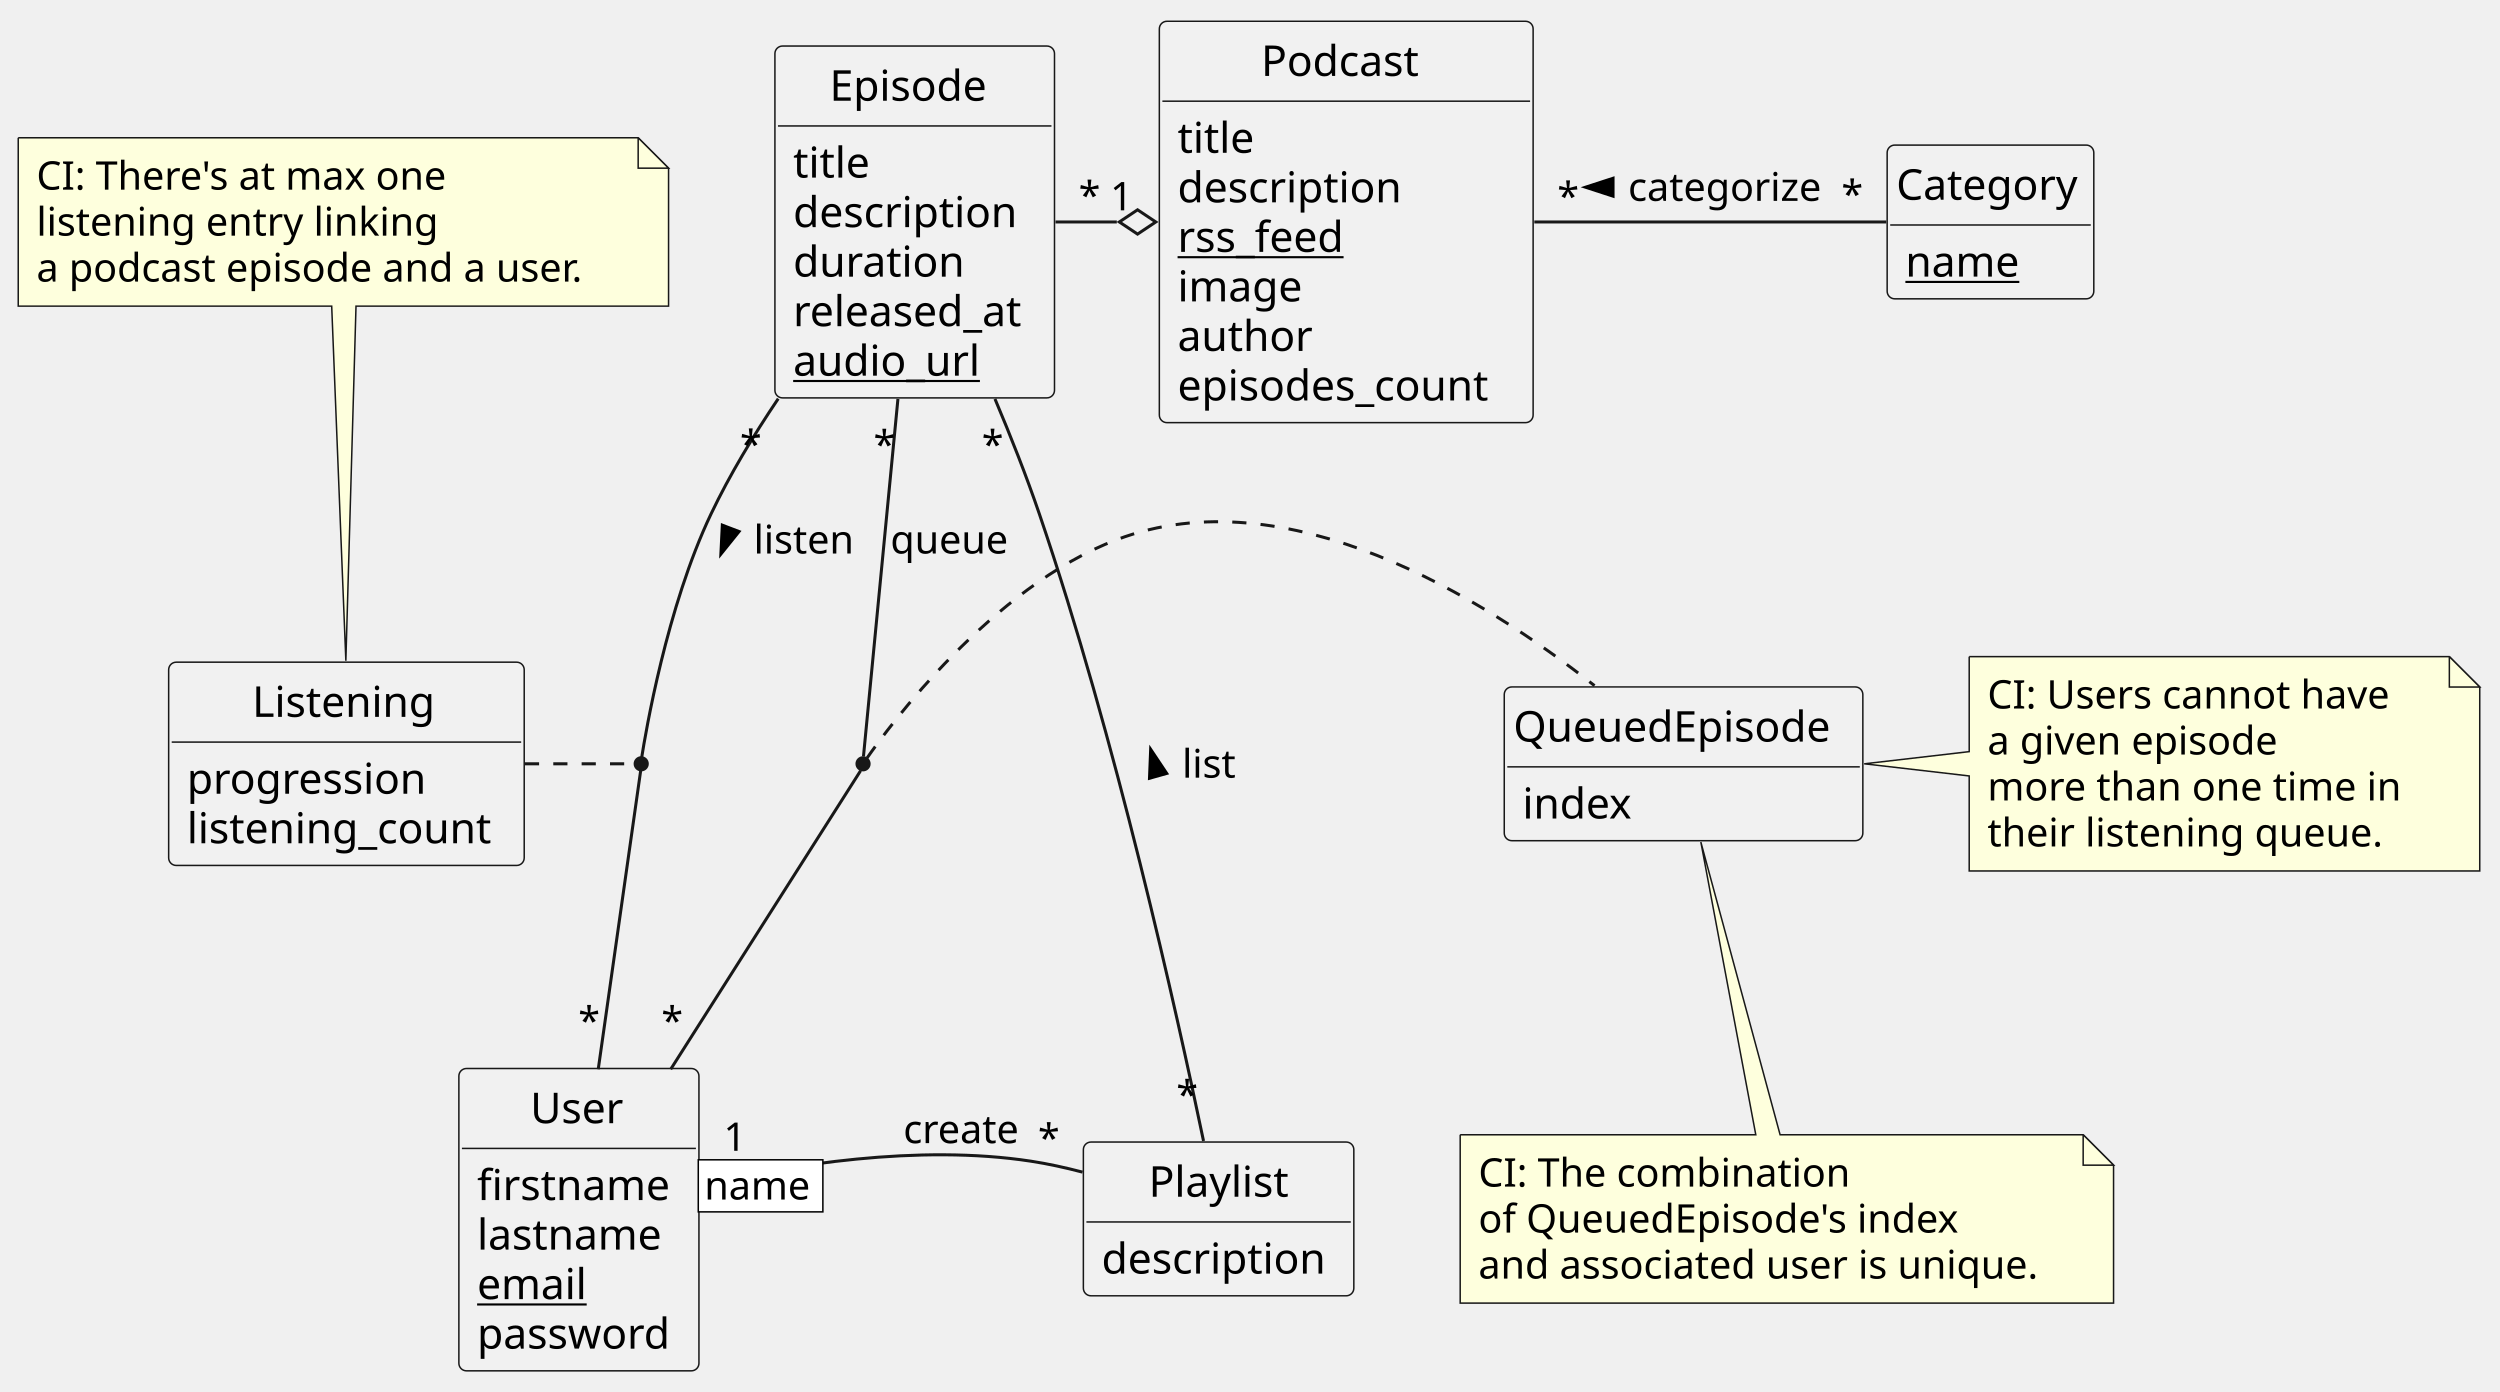
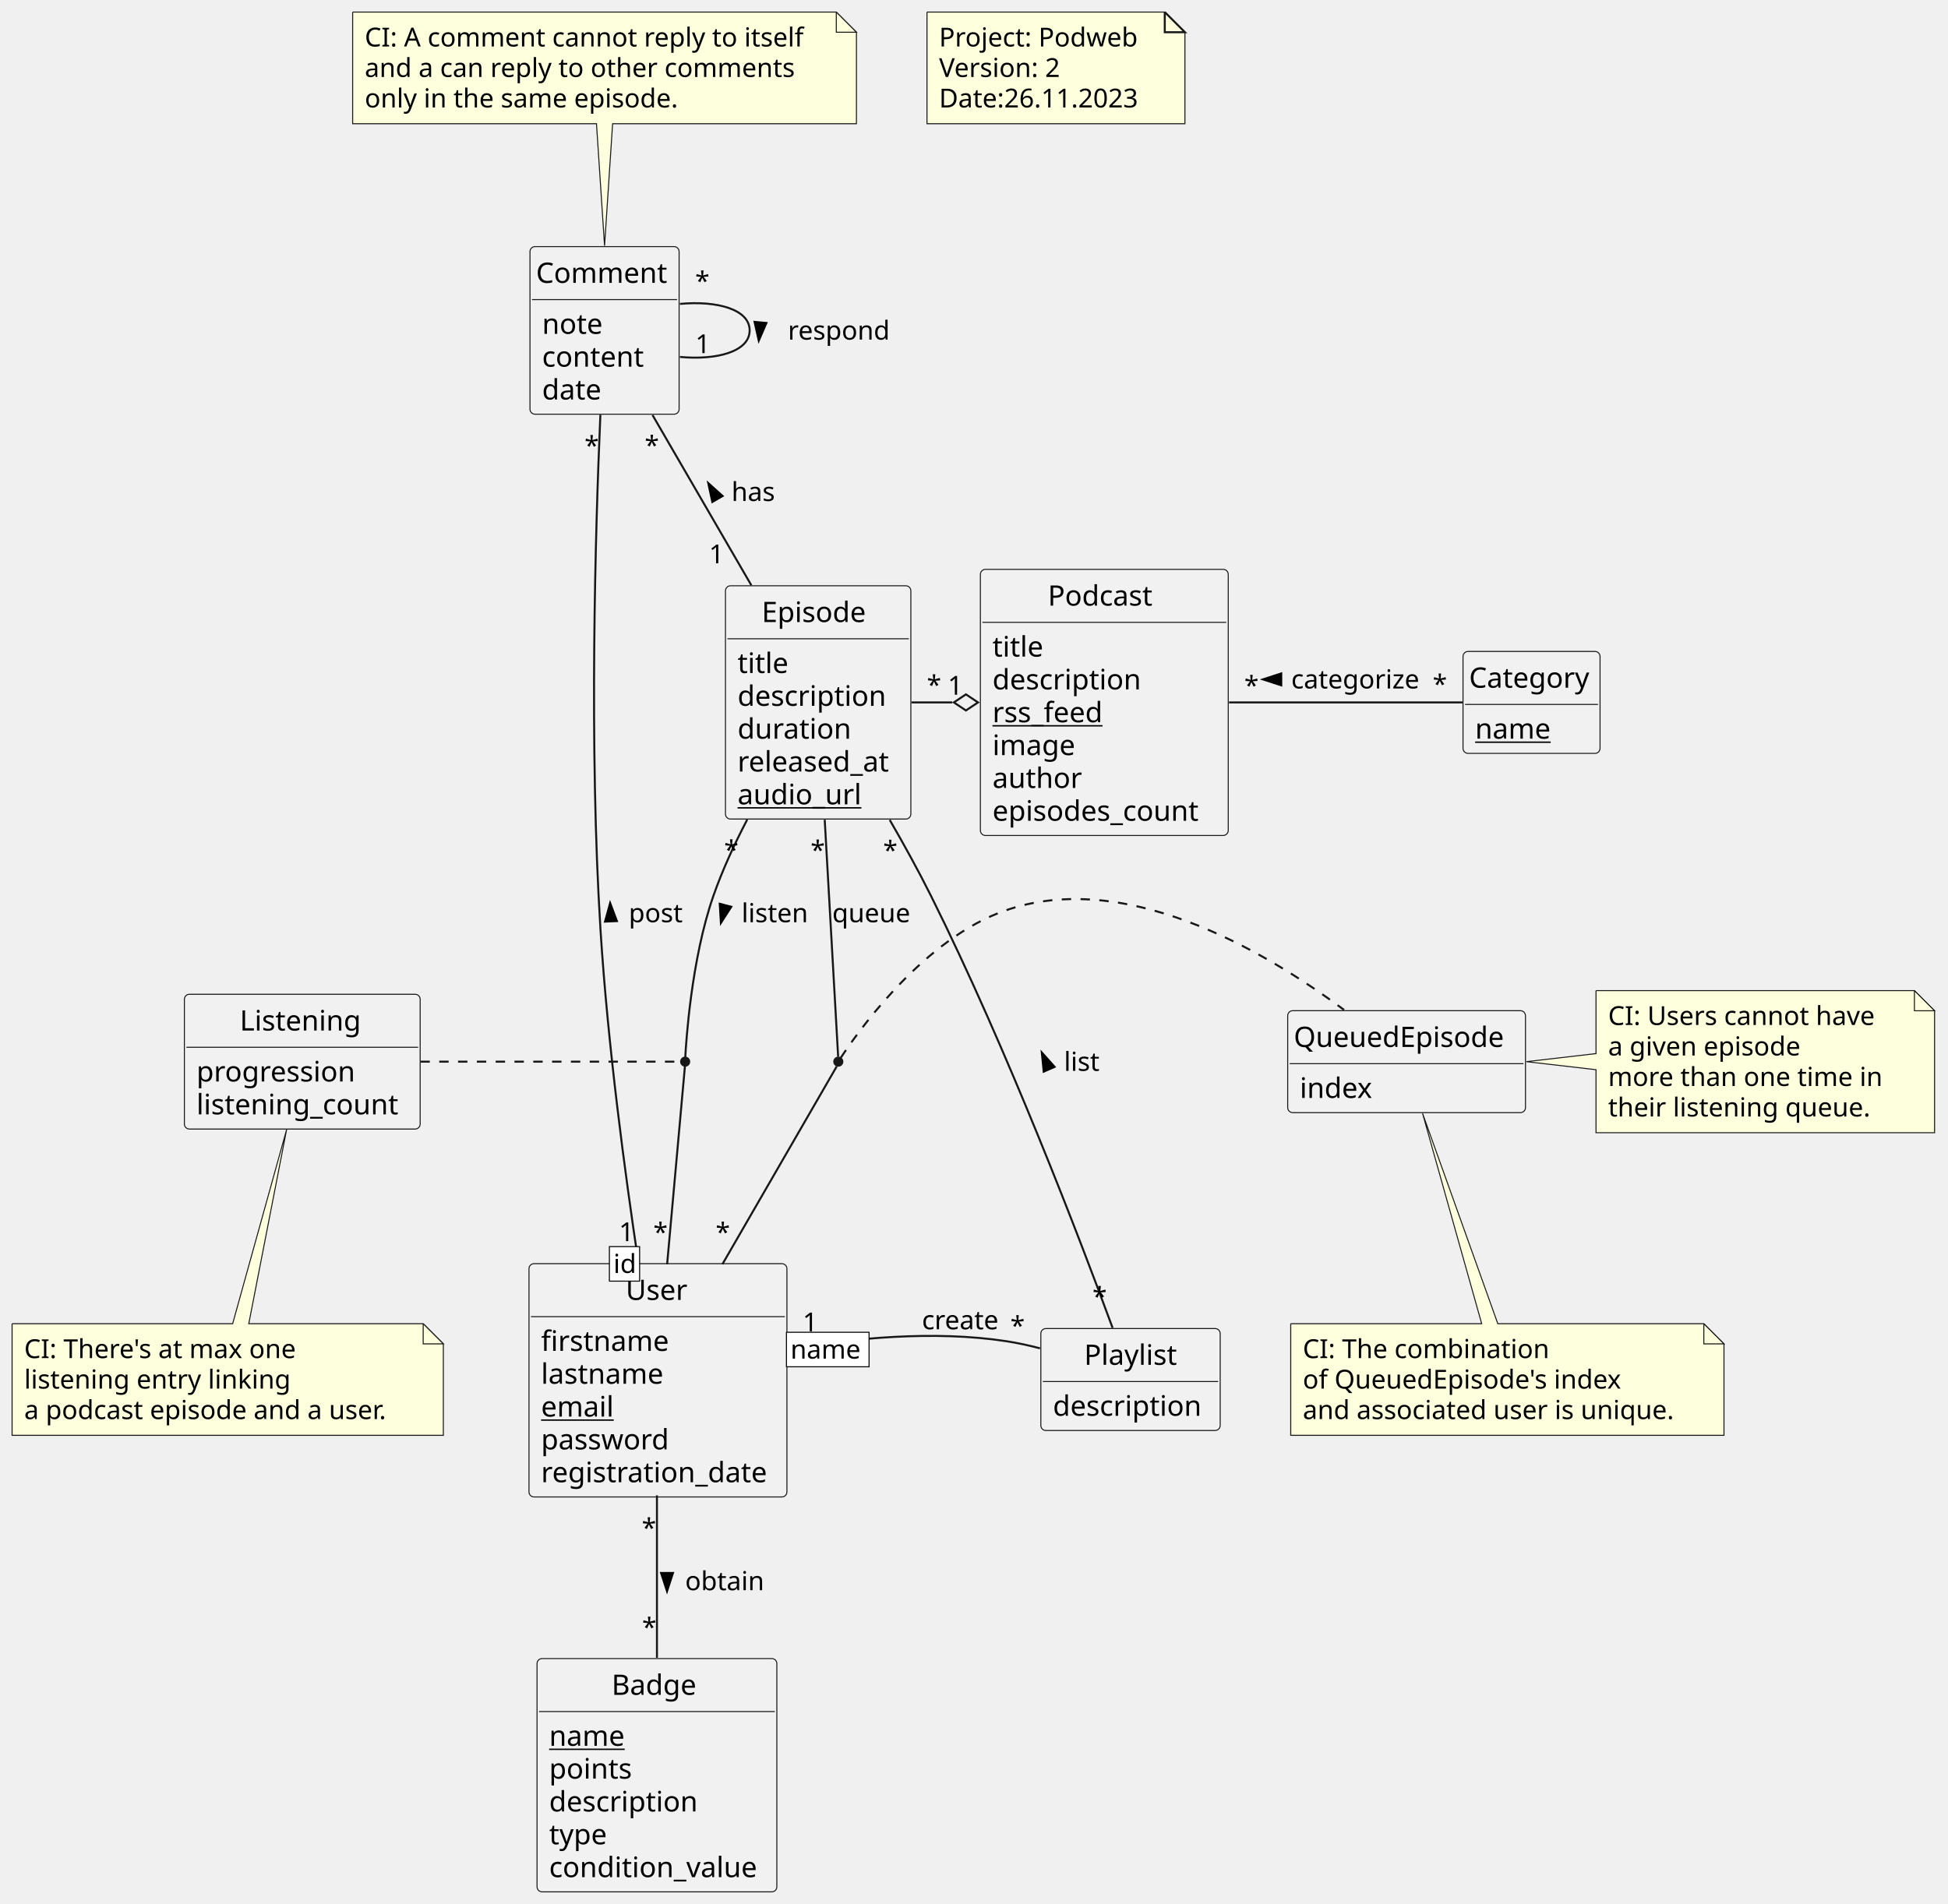
- <svg xmlns="http://www.w3.org/2000/svg" contentStyleType="text/css" height="687px" preserveAspectRatio="none" style="width:1234px;height:687px;background:#FFFFFF;" version="1.1" viewBox="0 0 1234 687" width="1234.5px" zoomAndPan="magnify">
+ <svg xmlns="http://www.w3.org/2000/svg" contentStyleType="text/css" height="1417.5px" preserveAspectRatio="none" style="width:1450px;height:1417px;background:#FFFFFF;" version="1.1" viewBox="0 0 1450 1417" width="1450.5px" zoomAndPan="magnify">
  <defs />
  <g>
    <g id="elem_User">
-       <rect codeLine="10" fill="#F1F1F1" height="149.227" id="User" rx="3.75" ry="3.75" style="stroke:#181818;stroke-width:0.75;" width="118.5" x="226.5" y="527.415" />
-       <text fill="#000000" font-family="sans-serif" font-size="21" lengthAdjust="spacing" textLength="48" x="261.75" y="554.408">User</text>
-       <line style="stroke:#181818;stroke-width:0.75;" x1="228" x2="343.5" y1="566.86" y2="566.86" />
-       <text fill="#000000" font-family="sans-serif" font-size="21" lengthAdjust="spacing" textLength="96" x="235.5" y="592.353">firstname</text>
-       <text fill="#000000" font-family="sans-serif" font-size="21" lengthAdjust="spacing" textLength="94.5" x="235.5" y="616.798">lastname</text>
-       <text fill="#000000" font-family="sans-serif" font-size="21" lengthAdjust="spacing" text-decoration="underline" textLength="54" x="235.5" y="641.244">email</text>
-       <text fill="#000000" font-family="sans-serif" font-size="21" lengthAdjust="spacing" textLength="100.5" x="235.5" y="665.689">password</text>
+       <rect codeLine="11" fill="#F1F1F1" height="173.672" id="User" rx="3.75" ry="3.75" style="stroke:#181818;stroke-width:0.75;" width="192" x="393.75" y="940.8" />
+       <text fill="#000000" font-family="sans-serif" font-size="21" lengthAdjust="spacing" textLength="48" x="465.75" y="967.793">User</text>
+       <line style="stroke:#181818;stroke-width:0.75;" x1="395.25" x2="584.25" y1="980.245" y2="980.245" />
+       <text fill="#000000" font-family="sans-serif" font-size="21" lengthAdjust="spacing" textLength="96" x="402.75" y="1005.738">firstname</text>
+       <text fill="#000000" font-family="sans-serif" font-size="21" lengthAdjust="spacing" textLength="94.5" x="402.75" y="1030.183">lastname</text>
+       <text fill="#000000" font-family="sans-serif" font-size="21" lengthAdjust="spacing" text-decoration="underline" textLength="54" x="402.75" y="1054.629">email</text>
+       <text fill="#000000" font-family="sans-serif" font-size="21" lengthAdjust="spacing" textLength="100.5" x="402.75" y="1079.074">password</text>
+       <text fill="#000000" font-family="sans-serif" font-size="21" lengthAdjust="spacing" textLength="174" x="402.75" y="1103.519">registration_date</text>
    </g>
    <g id="elem_Podcast">
-       <rect codeLine="17" fill="#F1F1F1" height="198.117" id="Podcast" rx="3.75" ry="3.75" style="stroke:#181818;stroke-width:0.75;" width="184.5" x="572.25" y="10.5" />
-       <text fill="#000000" font-family="sans-serif" font-size="21" lengthAdjust="spacing" textLength="84" x="622.5" y="37.493">Podcast</text>
-       <line style="stroke:#181818;stroke-width:0.75;" x1="573.75" x2="755.25" y1="49.945" y2="49.945" />
-       <text fill="#000000" font-family="sans-serif" font-size="21" lengthAdjust="spacing" textLength="37.5" x="581.25" y="75.438">title</text>
-       <text fill="#000000" font-family="sans-serif" font-size="21" lengthAdjust="spacing" textLength="115.5" x="581.25" y="99.883">description</text>
-       <text fill="#000000" font-family="sans-serif" font-size="21" lengthAdjust="spacing" text-decoration="underline" textLength="88.5" x="581.25" y="124.329">rss_feed</text>
-       <text fill="#000000" font-family="sans-serif" font-size="21" lengthAdjust="spacing" textLength="63" x="581.25" y="148.774">image</text>
-       <text fill="#000000" font-family="sans-serif" font-size="21" lengthAdjust="spacing" textLength="67.5" x="581.25" y="173.219">author</text>
-       <text fill="#000000" font-family="sans-serif" font-size="21" lengthAdjust="spacing" textLength="166.5" x="581.25" y="197.665">episodes_count</text>
+       <rect codeLine="19" fill="#F1F1F1" height="198.117" id="Podcast" rx="3.75" ry="3.75" style="stroke:#181818;stroke-width:0.75;" width="184.5" x="729.75" y="423.885" />
+       <text fill="#000000" font-family="sans-serif" font-size="21" lengthAdjust="spacing" textLength="84" x="780" y="450.878">Podcast</text>
+       <line style="stroke:#181818;stroke-width:0.75;" x1="731.25" x2="912.75" y1="463.33" y2="463.33" />
+       <text fill="#000000" font-family="sans-serif" font-size="21" lengthAdjust="spacing" textLength="37.5" x="738.75" y="488.823">title</text>
+       <text fill="#000000" font-family="sans-serif" font-size="21" lengthAdjust="spacing" textLength="115.5" x="738.75" y="513.268">description</text>
+       <text fill="#000000" font-family="sans-serif" font-size="21" lengthAdjust="spacing" text-decoration="underline" textLength="88.5" x="738.75" y="537.714">rss_feed</text>
+       <text fill="#000000" font-family="sans-serif" font-size="21" lengthAdjust="spacing" textLength="63" x="738.75" y="562.159">image</text>
+       <text fill="#000000" font-family="sans-serif" font-size="21" lengthAdjust="spacing" textLength="67.5" x="738.75" y="586.604">author</text>
+       <text fill="#000000" font-family="sans-serif" font-size="21" lengthAdjust="spacing" textLength="166.5" x="738.75" y="611.05">episodes_count</text>
    </g>
    <g id="elem_Episode">
-       <rect codeLine="26" fill="#F1F1F1" height="173.672" id="Episode" rx="3.75" ry="3.75" style="stroke:#181818;stroke-width:0.75;" width="138" x="382.5" y="22.725" />
-       <text fill="#000000" font-family="sans-serif" font-size="21" lengthAdjust="spacing" textLength="84" x="409.5" y="49.718">Episode</text>
-       <line style="stroke:#181818;stroke-width:0.75;" x1="384" x2="519" y1="62.17" y2="62.17" />
-       <text fill="#000000" font-family="sans-serif" font-size="21" lengthAdjust="spacing" textLength="37.5" x="391.5" y="87.663">title</text>
-       <text fill="#000000" font-family="sans-serif" font-size="21" lengthAdjust="spacing" textLength="115.5" x="391.5" y="112.108">description</text>
-       <text fill="#000000" font-family="sans-serif" font-size="21" lengthAdjust="spacing" textLength="85.5" x="391.5" y="136.554">duration</text>
-       <text fill="#000000" font-family="sans-serif" font-size="21" lengthAdjust="spacing" textLength="120" x="391.5" y="160.999">released_at</text>
-       <text fill="#000000" font-family="sans-serif" font-size="21" lengthAdjust="spacing" text-decoration="underline" textLength="93" x="391.5" y="185.444">audio_url</text>
+       <rect codeLine="28" fill="#F1F1F1" height="173.672" id="Episode" rx="3.75" ry="3.75" style="stroke:#181818;stroke-width:0.75;" width="138" x="540" y="436.11" />
+       <text fill="#000000" font-family="sans-serif" font-size="21" lengthAdjust="spacing" textLength="84" x="567" y="463.103">Episode</text>
+       <line style="stroke:#181818;stroke-width:0.75;" x1="541.5" x2="676.5" y1="475.555" y2="475.555" />
+       <text fill="#000000" font-family="sans-serif" font-size="21" lengthAdjust="spacing" textLength="37.5" x="549" y="501.048">title</text>
+       <text fill="#000000" font-family="sans-serif" font-size="21" lengthAdjust="spacing" textLength="115.5" x="549" y="525.493">description</text>
+       <text fill="#000000" font-family="sans-serif" font-size="21" lengthAdjust="spacing" textLength="85.5" x="549" y="549.939">duration</text>
+       <text fill="#000000" font-family="sans-serif" font-size="21" lengthAdjust="spacing" textLength="120" x="549" y="574.384">released_at</text>
+       <text fill="#000000" font-family="sans-serif" font-size="21" lengthAdjust="spacing" text-decoration="underline" textLength="93" x="549" y="598.829">audio_url</text>
    </g>
    <g id="elem_Listening">
-       <rect codeLine="34" fill="#F1F1F1" height="100.336" id="Listening" rx="3.75" ry="3.75" style="stroke:#181818;stroke-width:0.75;" width="175.5" x="83.25" y="326.85" />
-       <text fill="#000000" font-family="sans-serif" font-size="21" lengthAdjust="spacing" textLength="93" x="124.5" y="353.843">Listening</text>
-       <line style="stroke:#181818;stroke-width:0.75;" x1="84.75" x2="257.25" y1="366.295" y2="366.295" />
-       <text fill="#000000" font-family="sans-serif" font-size="21" lengthAdjust="spacing" textLength="124.5" x="92.25" y="391.788">progression</text>
-       <text fill="#000000" font-family="sans-serif" font-size="21" lengthAdjust="spacing" textLength="157.5" x="92.25" y="416.233">listening_count</text>
+       <rect codeLine="36" fill="#F1F1F1" height="100.336" id="Listening" rx="3.75" ry="3.75" style="stroke:#181818;stroke-width:0.75;" width="175.5" x="137.25" y="740.235" />
+       <text fill="#000000" font-family="sans-serif" font-size="21" lengthAdjust="spacing" textLength="93" x="178.5" y="767.228">Listening</text>
+       <line style="stroke:#181818;stroke-width:0.75;" x1="138.75" x2="311.25" y1="779.68" y2="779.68" />
+       <text fill="#000000" font-family="sans-serif" font-size="21" lengthAdjust="spacing" textLength="124.5" x="146.25" y="805.173">progression</text>
+       <text fill="#000000" font-family="sans-serif" font-size="21" lengthAdjust="spacing" textLength="157.5" x="146.25" y="829.618">listening_count</text>
    </g>
    <g id="elem_Category">
-       <rect codeLine="39" fill="#F1F1F1" height="75.891" id="Category" rx="3.75" ry="3.75" style="stroke:#181818;stroke-width:0.75;" width="102" x="931.5" y="71.61" />
-       <text fill="#000000" font-family="sans-serif" font-size="21" lengthAdjust="spacing" textLength="93" x="936" y="98.603">Category</text>
-       <line style="stroke:#181818;stroke-width:0.75;" x1="933" x2="1032" y1="111.055" y2="111.055" />
-       <text fill="#000000" font-family="sans-serif" font-size="21" lengthAdjust="spacing" text-decoration="underline" textLength="58.5" x="940.5" y="136.548">name</text>
+       <rect codeLine="41" fill="#F1F1F1" height="75.891" id="Category" rx="3.75" ry="3.75" style="stroke:#181818;stroke-width:0.75;" width="102" x="1089" y="484.995" />
+       <text fill="#000000" font-family="sans-serif" font-size="21" lengthAdjust="spacing" textLength="93" x="1093.5" y="511.988">Category</text>
+       <line style="stroke:#181818;stroke-width:0.75;" x1="1090.5" x2="1189.5" y1="524.44" y2="524.44" />
+       <text fill="#000000" font-family="sans-serif" font-size="21" lengthAdjust="spacing" text-decoration="underline" textLength="58.5" x="1098" y="549.933">name</text>
    </g>
    <g id="elem_Playlist">
-       <rect codeLine="43" fill="#F1F1F1" height="75.891" id="Playlist" rx="3.75" ry="3.75" style="stroke:#181818;stroke-width:0.75;" width="133.5" x="534.75" y="563.715" />
-       <text fill="#000000" font-family="sans-serif" font-size="21" lengthAdjust="spacing" textLength="69" x="567" y="590.708">Playlist</text>
-       <line style="stroke:#181818;stroke-width:0.75;" x1="536.25" x2="666.75" y1="603.16" y2="603.16" />
-       <text fill="#000000" font-family="sans-serif" font-size="21" lengthAdjust="spacing" textLength="115.5" x="543.75" y="628.653">description</text>
+       <rect codeLine="45" fill="#F1F1F1" height="75.891" id="Playlist" rx="3.75" ry="3.75" style="stroke:#181818;stroke-width:0.75;" width="133.5" x="774.75" y="989.1" />
+       <text fill="#000000" font-family="sans-serif" font-size="21" lengthAdjust="spacing" textLength="69" x="807" y="1016.093">Playlist</text>
+       <line style="stroke:#181818;stroke-width:0.75;" x1="776.25" x2="906.75" y1="1028.545" y2="1028.545" />
+       <text fill="#000000" font-family="sans-serif" font-size="21" lengthAdjust="spacing" textLength="115.5" x="783.75" y="1054.038">description</text>
    </g>
    <g id="elem_QueuedEpisode">
-       <rect codeLine="48" fill="#F1F1F1" height="75.891" id="QueuedEpisode" rx="3.75" ry="3.75" style="stroke:#181818;stroke-width:0.75;" width="177" x="742.5" y="339.075" />
-       <text fill="#000000" font-family="sans-serif" font-size="21" lengthAdjust="spacing" textLength="168" x="747" y="366.068">QueuedEpisode</text>
-       <line style="stroke:#181818;stroke-width:0.75;" x1="744" x2="918" y1="378.52" y2="378.52" />
-       <text fill="#000000" font-family="sans-serif" font-size="21" lengthAdjust="spacing" textLength="55.5" x="751.5" y="404.013">index</text>
-     </g>
-     <ellipse cx="316.5" cy="377.01" fill="#181818" rx="3" ry="3" style="stroke:#181818;stroke-width:1.5;" />
-     <g id="elem_N1">
-       <path d="M972,324.12 L972,371.01 L920.175,377.01 L972,383.01 L972,429.917 A0,0 0 0 0 972,429.917 L1224,429.917 A0,0 0 0 0 1224,429.917 L1224,339.12 L1209,324.12 L972,324.12 A0,0 0 0 0 972,324.12 " fill="#FEFFDD" style="stroke:#181818;stroke-width:0.75;" />
-       <path d="M1209,324.12 L1209,339.12 L1224,339.12 L1209,324.12 " fill="#FEFFDD" style="stroke:#181818;stroke-width:0.75;" />
-       <text fill="#000000" font-family="sans-serif" font-size="19.5" lengthAdjust="spacing" textLength="210" x="981" y="349.72">CI: Users cannot have</text>
-       <text fill="#000000" font-family="sans-serif" font-size="19.5" lengthAdjust="spacing" textLength="150" x="981" y="372.42">a given episode</text>
-       <text fill="#000000" font-family="sans-serif" font-size="19.5" lengthAdjust="spacing" textLength="214.5" x="981" y="395.119">more than one time in</text>
-       <text fill="#000000" font-family="sans-serif" font-size="19.5" lengthAdjust="spacing" textLength="201" x="981" y="417.818">their listening queue.</text>
-     </g>
-     <g id="elem_N2">
-       <path d="M720.75,560.115 L720.75,643.213 A0,0 0 0 0 720.75,643.213 L1043.25,643.213 A0,0 0 0 0 1043.25,643.213 L1043.25,575.115 L1028.25,560.115 L878.655,560.115 L839.535,415.62 L866.655,560.115 L720.75,560.115 A0,0 0 0 0 720.75,560.115 " fill="#FEFFDD" style="stroke:#181818;stroke-width:0.75;" />
-       <path d="M1028.25,560.115 L1028.25,575.115 L1043.25,575.115 L1028.25,560.115 " fill="#FEFFDD" style="stroke:#181818;stroke-width:0.75;" />
-       <text fill="#000000" font-family="sans-serif" font-size="19.5" lengthAdjust="spacing" textLength="189" x="729.75" y="585.715">CI: The combination</text>
-       <text fill="#000000" font-family="sans-serif" font-size="19.5" lengthAdjust="spacing" textLength="246" x="729.75" y="608.415">of QueuedEpisode's index</text>
-       <text fill="#000000" font-family="sans-serif" font-size="19.5" lengthAdjust="spacing" textLength="291" x="729.75" y="631.114">and associated user is unique.</text>
-     </g>
-     <ellipse cx="426" cy="377.01" fill="#181818" rx="3" ry="3" style="stroke:#181818;stroke-width:1.5;" />
+       <rect codeLine="50" fill="#F1F1F1" height="75.891" id="QueuedEpisode" rx="3.75" ry="3.75" style="stroke:#181818;stroke-width:0.75;" width="177" x="958.5" y="752.46" />
+       <text fill="#000000" font-family="sans-serif" font-size="21" lengthAdjust="spacing" textLength="168" x="963" y="779.453">QueuedEpisode</text>
+       <line style="stroke:#181818;stroke-width:0.75;" x1="960" x2="1134" y1="791.905" y2="791.905" />
+       <text fill="#000000" font-family="sans-serif" font-size="21" lengthAdjust="spacing" textLength="55.5" x="967.5" y="817.398">index</text>
+     </g>
+     <g id="elem_Badge">
+       <rect codeLine="54" fill="#F1F1F1" height="173.672" id="Badge" rx="3.75" ry="3.75" style="stroke:#181818;stroke-width:0.75;" width="178.5" x="399.75" y="1234.8" />
+       <text fill="#000000" font-family="sans-serif" font-size="21" lengthAdjust="spacing" textLength="67.5" x="455.25" y="1261.793">Badge</text>
+       <line style="stroke:#181818;stroke-width:0.75;" x1="401.25" x2="576.75" y1="1274.245" y2="1274.245" />
+       <text fill="#000000" font-family="sans-serif" font-size="21" lengthAdjust="spacing" text-decoration="underline" textLength="58.5" x="408.75" y="1299.738">name</text>
+       <text fill="#000000" font-family="sans-serif" font-size="21" lengthAdjust="spacing" textLength="64.5" x="408.75" y="1324.183">points</text>
+       <text fill="#000000" font-family="sans-serif" font-size="21" lengthAdjust="spacing" textLength="115.5" x="408.75" y="1348.629">description</text>
+       <text fill="#000000" font-family="sans-serif" font-size="21" lengthAdjust="spacing" textLength="45" x="408.75" y="1373.074">type</text>
+       <text fill="#000000" font-family="sans-serif" font-size="21" lengthAdjust="spacing" textLength="160.5" x="408.75" y="1397.519">condition_value</text>
+     </g>
+     <g id="elem_Comment">
+       <rect codeLine="62" fill="#F1F1F1" height="124.781" id="Comment" rx="3.75" ry="3.75" style="stroke:#181818;stroke-width:0.75;" width="111" x="394.5" y="183.6" />
+       <text fill="#000000" font-family="sans-serif" font-size="21" lengthAdjust="spacing" textLength="102" x="399" y="210.593">Comment</text>
+       <line style="stroke:#181818;stroke-width:0.75;" x1="396" x2="504" y1="223.045" y2="223.045" />
+       <text fill="#000000" font-family="sans-serif" font-size="21" lengthAdjust="spacing" textLength="48" x="403.5" y="248.538">note</text>
+       <text fill="#000000" font-family="sans-serif" font-size="21" lengthAdjust="spacing" textLength="81" x="403.5" y="272.983">content</text>
+       <text fill="#000000" font-family="sans-serif" font-size="21" lengthAdjust="spacing" textLength="46.5" x="403.5" y="297.429">date</text>
+     </g>
+     <ellipse cx="510" cy="790.395" fill="#181818" rx="3" ry="3" style="stroke:#181818;stroke-width:1.5;" />
+     <g id="elem_GMN29">
+       <path d="M1188,737.505 L1188,784.395 L1136.175,790.395 L1188,796.395 L1188,843.302 A0,0 0 0 0 1188,843.302 L1440,843.302 A0,0 0 0 0 1440,843.302 L1440,752.505 L1425,737.505 L1188,737.505 A0,0 0 0 0 1188,737.505 " fill="#FEFFDD" style="stroke:#181818;stroke-width:0.75;" />
+       <path d="M1425,737.505 L1425,752.505 L1440,752.505 L1425,737.505 " fill="#FEFFDD" style="stroke:#181818;stroke-width:0.75;" />
+       <text fill="#000000" font-family="sans-serif" font-size="19.5" lengthAdjust="spacing" textLength="210" x="1197" y="763.105">CI: Users cannot have</text>
+       <text fill="#000000" font-family="sans-serif" font-size="19.5" lengthAdjust="spacing" textLength="150" x="1197" y="785.805">a given episode</text>
+       <text fill="#000000" font-family="sans-serif" font-size="19.5" lengthAdjust="spacing" textLength="214.5" x="1197" y="808.504">more than one time in</text>
+       <text fill="#000000" font-family="sans-serif" font-size="19.5" lengthAdjust="spacing" textLength="201" x="1197" y="831.203">their listening queue.</text>
+     </g>
+     <g id="elem_GMN32">
+       <path d="M960.75,985.5 L960.75,1068.598 A0,0 0 0 0 960.75,1068.598 L1283.25,1068.598 A0,0 0 0 0 1283.25,1068.598 L1283.25,1000.5 L1268.25,985.5 L1114.905,985.5 L1058.88,828.915 L1102.905,985.5 L960.75,985.5 A0,0 0 0 0 960.75,985.5 " fill="#FEFFDD" style="stroke:#181818;stroke-width:0.75;" />
+       <path d="M1268.25,985.5 L1268.25,1000.5 L1283.25,1000.5 L1268.25,985.5 " fill="#FEFFDD" style="stroke:#181818;stroke-width:0.75;" />
+       <text fill="#000000" font-family="sans-serif" font-size="19.5" lengthAdjust="spacing" textLength="189" x="969.75" y="1011.1">CI: The combination</text>
+       <text fill="#000000" font-family="sans-serif" font-size="19.5" lengthAdjust="spacing" textLength="246" x="969.75" y="1033.8">of QueuedEpisode's index</text>
+       <text fill="#000000" font-family="sans-serif" font-size="19.5" lengthAdjust="spacing" textLength="291" x="969.75" y="1056.499">and associated user is unique.</text>
+     </g>
+     <ellipse cx="624" cy="790.395" fill="#181818" rx="3" ry="3" style="stroke:#181818;stroke-width:1.5;" />
    <g id="elem_N3">
-       <path d="M9,68.01 L9,151.108 A0,0 0 0 0 9,151.108 L163.725,151.108 L170.715,326.16 L175.725,151.108 L330,151.108 A0,0 0 0 0 330,151.108 L330,83.01 L315,68.01 L9,68.01 A0,0 0 0 0 9,68.01 " fill="#FEFFDD" style="stroke:#181818;stroke-width:0.75;" />
-       <path d="M315,68.01 L315,83.01 L330,83.01 L315,68.01 " fill="#FEFFDD" style="stroke:#181818;stroke-width:0.75;" />
-       <text fill="#000000" font-family="sans-serif" font-size="19.5" lengthAdjust="spacing" textLength="214.5" x="18" y="93.61">CI: There's at max one</text>
-       <text fill="#000000" font-family="sans-serif" font-size="19.5" lengthAdjust="spacing" textLength="201" x="18" y="116.31">listening entry linking</text>
-       <text fill="#000000" font-family="sans-serif" font-size="19.5" lengthAdjust="spacing" textLength="289.5" x="18" y="139.009">a podcast episode and a user.</text>
+       <path d="M9,985.5 L9,1068.598 A0,0 0 0 0 9,1068.598 L330,1068.598 A0,0 0 0 0 330,1068.598 L330,1000.5 L315,985.5 L185.175,985.5 L213.36,840.885 L173.175,985.5 L9,985.5 A0,0 0 0 0 9,985.5 " fill="#FEFFDD" style="stroke:#181818;stroke-width:0.75;" />
+       <path d="M315,985.5 L315,1000.5 L330,1000.5 L315,985.5 " fill="#FEFFDD" style="stroke:#181818;stroke-width:0.75;" />
+       <text fill="#000000" font-family="sans-serif" font-size="19.5" lengthAdjust="spacing" textLength="214.5" x="18" y="1011.1">CI: There's at max one</text>
+       <text fill="#000000" font-family="sans-serif" font-size="19.5" lengthAdjust="spacing" textLength="201" x="18" y="1033.8">listening entry linking</text>
+       <text fill="#000000" font-family="sans-serif" font-size="19.5" lengthAdjust="spacing" textLength="289.5" x="18" y="1056.499">a podcast episode and a user.</text>
+     </g>
+     <g id="elem_GMN43">
+       <path d="M262.5,9 L262.5,92.098 A0,0 0 0 0 262.5,92.098 L444,92.098 L450,182.97 L456,92.098 L637.5,92.098 A0,0 0 0 0 637.5,92.098 L637.5,24 L622.5,9 L262.5,9 A0,0 0 0 0 262.5,9 " fill="#FEFFDD" style="stroke:#181818;stroke-width:0.75;" />
+       <path d="M622.5,9 L622.5,24 L637.5,24 L622.5,9 " fill="#FEFFDD" style="stroke:#181818;stroke-width:0.75;" />
+       <text fill="#000000" font-family="sans-serif" font-size="19.5" lengthAdjust="spacing" textLength="343.5" x="271.5" y="34.6">CI: A comment cannot reply to itself</text>
+       <text fill="#000000" font-family="sans-serif" font-size="19.5" lengthAdjust="spacing" textLength="339" x="271.5" y="57.3">and a can reply to other comments</text>
+       <text fill="#000000" font-family="sans-serif" font-size="19.5" lengthAdjust="spacing" textLength="246" x="271.5" y="79.999">only in the same episode.</text>
+     </g>
+     <g id="elem_N5">
+       <path d="M690,9 L690,92.098 L882,92.098 L882,24 L867,9 L690,9 " fill="#FEFFDD" style="stroke:#181818;stroke-width:0.75;" />
+       <path d="M867,9 L867,24 L882,24 L867,9 " fill="#FEFFDD" style="stroke:#181818;stroke-width:1.5;" />
+       <text fill="#000000" font-family="sans-serif" font-size="19.5" lengthAdjust="spacing" textLength="151.5" x="699" y="34.6">Project: Podweb</text>
+       <text fill="#000000" font-family="sans-serif" font-size="19.5" lengthAdjust="spacing" textLength="96" x="699" y="57.3">Version: 2</text>
+       <text fill="#000000" font-family="sans-serif" font-size="19.5" lengthAdjust="spacing" textLength="160.5" x="699" y="79.999">Date:26.11.2023</text>
    </g>
    <g id="link_User_Playlist">
-       <path codeLine="53" d="M344.67,585.33 C389.595,574.845 453.27,564.675 508.875,573.165 C517.23,574.44 525.87,576.345 534.36,578.565 " fill="none" id="User-Playlist" style="stroke:#181818;stroke-width:1.5;" />
-       <text fill="#000000" font-family="sans-serif" font-size="19.5" lengthAdjust="spacing" textLength="61.5" x="445.875" y="564.265">create</text>
-       <text fill="#000000" font-family="sans-serif" font-size="19.5" lengthAdjust="spacing" textLength="12" x="357.146" y="568.05">1</text>
-       <text fill="#000000" font-family="sans-serif" font-size="19.5" lengthAdjust="spacing" textLength="10.5" x="512.323" y="568.707">*</text>
+       <path codeLine="69" d="M585.39,1004.715 C634.44,996.18 695.205,990.255 749.25,998.55 C757.41,999.795 765.84,1001.655 774.135,1003.815 " fill="none" id="User-Playlist" style="stroke:#181818;stroke-width:1.5;" />
+       <text fill="#000000" font-family="sans-serif" font-size="19.5" lengthAdjust="spacing" textLength="61.5" x="686.25" y="989.65">create</text>
+       <text fill="#000000" font-family="sans-serif" font-size="19.5" lengthAdjust="spacing" textLength="12" x="597.481" y="991.159">1</text>
+       <text fill="#000000" font-family="sans-serif" font-size="19.5" lengthAdjust="spacing" textLength="10.5" x="752.062" y="993.936">*</text>
    </g>
    <g id="link_Episode_Podcast">
-       <path codeLine="54" d="M520.98,109.56 C531.075,109.56 541.17,109.56 551.265,109.56 " fill="none" id="Episode-to-Podcast" style="stroke:#181818;stroke-width:1.5;" />
-       <polygon fill="none" points="570.495,109.56,561.495,103.56,552.495,109.56,561.495,115.56,570.495,109.56" style="stroke:#181818;stroke-width:1.5;" />
-       <text fill="#000000" font-family="sans-serif" font-size="19.5" lengthAdjust="spacing" textLength="10.5" x="532.423" y="103.453">*</text>
-       <text fill="#000000" font-family="sans-serif" font-size="19.5" lengthAdjust="spacing" textLength="12" x="547.99" y="103.802">1</text>
+       <path codeLine="70" d="M678.48,522.945 C688.575,522.945 698.67,522.945 708.765,522.945 " fill="none" id="Episode-to-Podcast" style="stroke:#181818;stroke-width:1.5;" />
+       <polygon fill="none" points="727.995,522.945,718.995,516.945,709.995,522.945,718.995,528.945,727.995,522.945" style="stroke:#181818;stroke-width:1.5;" />
+       <text fill="#000000" font-family="sans-serif" font-size="19.5" lengthAdjust="spacing" textLength="10.5" x="689.923" y="516.838">*</text>
+       <text fill="#000000" font-family="sans-serif" font-size="19.5" lengthAdjust="spacing" textLength="12" x="705.49" y="517.187">1</text>
    </g>
    <g id="link_Podcast_Category">
-       <path codeLine="56" d="M757.335,109.56 C813.975,109.56 884.265,109.56 931.095,109.56 " fill="none" id="Podcast-Category" style="stroke:#181818;stroke-width:1.5;" />
-       <polygon fill="#000000" points="782.625,92.41,796.193,96.818,796.193,88.001,782.625,92.41" style="stroke:#000000;stroke-width:1.5;" />
-       <text fill="#000000" font-family="sans-serif" font-size="19.5" lengthAdjust="spacing" textLength="100.5" x="803.625" y="99.16">categorize</text>
-       <text fill="#000000" font-family="sans-serif" font-size="19.5" lengthAdjust="spacing" textLength="10.5" x="768.676" y="103.871">*</text>
-       <text fill="#000000" font-family="sans-serif" font-size="19.5" lengthAdjust="spacing" textLength="10.5" x="908.91" y="102.862">*</text>
-     </g>
-     <g id="link_Episode_apoint14">
-       <path d="M384.135,196.785 C371.94,214.875 360.195,234.345 351,253.62 C329.04,299.67 318.555,362.37 316.77,373.725 " fill="none" id="Episode-apoint14" style="stroke:#181818;stroke-width:1.5;" />
-       <polygon fill="#000000" points="355.831,273.479,364.779,262.368,356.539,259.231,355.831,273.479" style="stroke:#000000;stroke-width:1.5;" />
-       <text fill="#000000" font-family="sans-serif" font-size="19.5" lengthAdjust="spacing" textLength="51" x="372" y="273.22">listen</text>
-       <text fill="#000000" font-family="sans-serif" font-size="19.5" lengthAdjust="spacing" textLength="10.5" x="365.239" y="226.283">*</text>
-     </g>
-     <g id="link_apoint14_User">
-       <path d="M316.23,380.43 C314.4,393.345 303.66,468.84 295.29,527.79 " fill="none" id="apoint14-User" style="stroke:#181818;stroke-width:1.5;" />
-       <text fill="#000000" font-family="sans-serif" font-size="19.5" lengthAdjust="spacing" textLength="10.5" x="285.42" y="510.849">*</text>
-     </g>
-     <g id="link_Listening_apoint14">
-       <path d="M259.095,377.01 C277.035,377.01 294.975,377.01 312.915,377.01 " fill="none" id="Listening-apoint14" style="stroke:#181818;stroke-width:1.5;stroke-dasharray:7.0,7.0;" />
+       <path codeLine="72" d="M914.835,522.945 C971.475,522.945 1041.765,522.945 1088.595,522.945 " fill="none" id="Podcast-Category" style="stroke:#181818;stroke-width:1.5;" />
+       <polygon fill="#000000" points="940.125,505.795,953.693,510.203,953.693,501.386,940.125,505.795" style="stroke:#000000;stroke-width:1.5;" />
+       <text fill="#000000" font-family="sans-serif" font-size="19.5" lengthAdjust="spacing" textLength="100.5" x="961.125" y="512.545">categorize</text>
+       <text fill="#000000" font-family="sans-serif" font-size="19.5" lengthAdjust="spacing" textLength="10.5" x="926.176" y="517.256">*</text>
+       <text fill="#000000" font-family="sans-serif" font-size="19.5" lengthAdjust="spacing" textLength="10.5" x="1066.41" y="516.246">*</text>
+     </g>
+     <g id="link_Episode_apoint16">
+       <path d="M556.2,610.17 C546.66,628.425 537.645,647.955 531,667.005 C514.59,714.045 510.675,775.935 510.09,787.125 " fill="none" id="Episode-apoint16" style="stroke:#181818;stroke-width:1.5;" />
+       <polygon fill="#000000" points="536.609,687.112,544.296,675.095,535.764,672.871,536.609,687.112" style="stroke:#000000;stroke-width:1.5;" />
+       <text fill="#000000" font-family="sans-serif" font-size="19.5" lengthAdjust="spacing" textLength="51" x="552" y="686.605">listen</text>
+       <text fill="#000000" font-family="sans-serif" font-size="19.5" lengthAdjust="spacing" textLength="10.5" x="538.988" y="639.668">*</text>
+     </g>
+     <g id="link_apoint16_User">
+       <path d="M509.82,793.92 C508.65,806.94 502.035,880.455 496.575,941.22 " fill="none" id="apoint16-User" style="stroke:#181818;stroke-width:1.5;" />
+       <text fill="#000000" font-family="sans-serif" font-size="19.5" lengthAdjust="spacing" textLength="10.5" x="486.277" y="924.32">*</text>
+     </g>
+     <g id="link_Listening_apoint16">
+       <path d="M312.945,790.395 C377.475,790.395 442.005,790.395 506.535,790.395 " fill="none" id="Listening-apoint16" style="stroke:#181818;stroke-width:1.5;stroke-dasharray:7.0,7.0;" />
    </g>
    <g id="link_Playlist_Episode">
-       <path codeLine="59" d="M594.06,563.19 C580.74,499.215 550.68,364.11 513,253.62 C506.655,234.99 498.915,215.4 491.115,196.905 " fill="none" id="Playlist-Episode" style="stroke:#181818;stroke-width:1.5;" />
-       <polygon fill="#000000" points="567.971,369.889,567.398,384.144,575.886,381.758,567.971,369.889" style="stroke:#000000;stroke-width:1.5;" />
-       <text fill="#000000" font-family="sans-serif" font-size="19.5" lengthAdjust="spacing" textLength="27" x="583.5" y="383.86">list</text>
-       <text fill="#000000" font-family="sans-serif" font-size="19.5" lengthAdjust="spacing" textLength="10.5" x="580.625" y="547.316">*</text>
-       <text fill="#000000" font-family="sans-serif" font-size="19.5" lengthAdjust="spacing" textLength="10.5" x="484.589" y="226.417">*</text>
-     </g>
-     <g id="link_Episode_apoint25">
-       <path d="M443.22,196.92 C436.41,267.51 427.665,358.275 426.21,373.35 " fill="none" id="Episode-apoint25" style="stroke:#181818;stroke-width:1.5;" />
-       <text fill="#000000" font-family="sans-serif" font-size="19.5" lengthAdjust="spacing" textLength="60" x="439.5" y="273.22">queue</text>
-       <text fill="#000000" font-family="sans-serif" font-size="19.5" lengthAdjust="spacing" textLength="10.5" x="431.156" y="226.434">*</text>
-     </g>
-     <g id="link_apoint25_User">
-       <path d="M424.785,380.43 C416.565,393.345 368.535,468.84 331.05,527.79 " fill="none" id="apoint25-User" style="stroke:#181818;stroke-width:1.5;" />
-       <text fill="#000000" font-family="sans-serif" font-size="19.5" lengthAdjust="spacing" textLength="10.5" x="326.432" y="510.849">*</text>
-     </g>
-     <g id="link_apoint25_QueuedEpisode">
-       <path d="M427.95,374.175 C438.36,359.265 489.375,289.785 551.25,266.37 C635.025,234.66 732.105,295.095 787.065,338.445 " fill="none" id="apoint25-QueuedEpisode" style="stroke:#181818;stroke-width:1.5;stroke-dasharray:7.0,7.0;" />
-     </g>
-     <rect fill="#FFFFFF" height="25.699" style="stroke:#000000;stroke-width:0.75;" width="61.5" x="344.67" y="572.48" />
-     <text fill="#000000" font-family="sans-serif" font-size="19.5" lengthAdjust="spacing" textLength="55.5" x="347.67" y="592.081">name</text>
+       <path codeLine="75" d="M828.18,988.665 C803.97,922.83 749.97,781.26 693,667.005 C683.7,648.36 672.945,628.845 662.28,610.44 " fill="none" id="Playlist-Episode" style="stroke:#181818;stroke-width:1.5;" />
+       <polygon fill="#000000" points="775.487,783.626,776.9,797.822,784.974,794.28,775.487,783.626" style="stroke:#000000;stroke-width:1.5;" />
+       <text fill="#000000" font-family="sans-serif" font-size="19.5" lengthAdjust="spacing" textLength="27" x="792" y="797.245">list</text>
+       <text fill="#000000" font-family="sans-serif" font-size="19.5" lengthAdjust="spacing" textLength="10.5" x="813.154" y="972.192">*</text>
+       <text fill="#000000" font-family="sans-serif" font-size="19.5" lengthAdjust="spacing" textLength="10.5" x="657.333" y="639.969">*</text>
+     </g>
+     <g id="link_Comment_User">
+       <path codeLine="77" d="M446.895,308.76 C443.175,394.62 438.405,555.63 447,692.505 C452.34,777.42 465.24,873.81 475.35,940.95 " fill="none" id="Comment-User" style="stroke:#181818;stroke-width:1.5;" />
+       <polygon fill="#000000" points="454.163,672.362,450.369,686.114,459.177,685.718,454.163,672.362" style="stroke:#000000;stroke-width:1.5;" />
+       <text fill="#000000" font-family="sans-serif" font-size="19.5" lengthAdjust="spacing" textLength="42" x="468" y="686.605">post</text>
+       <text fill="#000000" font-family="sans-serif" font-size="19.5" lengthAdjust="spacing" textLength="10.5" x="435.063" y="338.673">*</text>
+       <text fill="#000000" font-family="sans-serif" font-size="19.5" lengthAdjust="spacing" textLength="12" x="460.736" y="924.015">1</text>
+     </g>
+     <g id="link_Comment_Episode">
+       <path codeLine="79" d="M485.685,308.97 C507.375,346.365 535.41,394.665 559.275,435.765 " fill="none" id="Comment-Episode" style="stroke:#181818;stroke-width:1.5;" />
+       <polygon fill="#000000" points="527.235,359.748,530.233,373.695,537.859,369.269,527.235,359.748" style="stroke:#000000;stroke-width:1.5;" />
+       <text fill="#000000" font-family="sans-serif" font-size="19.5" lengthAdjust="spacing" textLength="34.5" x="544.5" y="372.985">has</text>
+       <text fill="#000000" font-family="sans-serif" font-size="19.5" lengthAdjust="spacing" textLength="10.5" x="479.845" y="338.452">*</text>
+       <text fill="#000000" font-family="sans-serif" font-size="19.5" lengthAdjust="spacing" textLength="12" x="527.752" y="419.381">1</text>
+     </g>
+     <g id="link_User_Badge">
+       <path codeLine="80" d="M489,1113.285 C489,1151.28 489,1196.04 489,1234.185 " fill="none" id="User-Badge" style="stroke:#181818;stroke-width:1.5;" />
+       <polygon fill="#000000" points="496.5,1184.65,500.908,1171.082,492.092,1171.082,496.5,1184.65" style="stroke:#000000;stroke-width:1.5;" />
+       <text fill="#000000" font-family="sans-serif" font-size="19.5" lengthAdjust="spacing" textLength="60" x="510" y="1183.9">obtain</text>
+       <text fill="#000000" font-family="sans-serif" font-size="19.5" lengthAdjust="spacing" textLength="10.5" x="477.694" y="1144.419">*</text>
+       <text fill="#000000" font-family="sans-serif" font-size="19.5" lengthAdjust="spacing" textLength="10.5" x="477.893" y="1218.385">*</text>
+     </g>
+     <g id="link_Comment_Comment">
+       <path codeLine="81" d="M506.115,226.26 C533.61,223.68 558,230.265 558,246 C558,261.735 533.61,268.305 506.115,265.725 " fill="none" id="Comment-Comment" style="stroke:#181818;stroke-width:1.5;" />
+       <polygon fill="#000000" points="564.799,253.567,570.456,240.47,561.678,239.647,564.799,253.567" style="stroke:#000000;stroke-width:1.5;" />
+       <text fill="#000000" font-family="sans-serif" font-size="19.5" lengthAdjust="spacing" textLength="78" x="586.5" y="252.85">respond</text>
+       <text fill="#000000" font-family="sans-serif" font-size="19.5" lengthAdjust="spacing" textLength="10.5" x="517.429" y="216.167">*</text>
+       <text fill="#000000" font-family="sans-serif" font-size="19.5" lengthAdjust="spacing" textLength="12" x="517.567" y="262.908">1</text>
+     </g>
+     <g id="link_Episode_apoint35">
+       <path d="M613.875,610.305 C617.88,680.895 623.025,771.66 623.88,786.735 " fill="none" id="Episode-apoint35" style="stroke:#181818;stroke-width:1.5;" />
+       <text fill="#000000" font-family="sans-serif" font-size="19.5" lengthAdjust="spacing" textLength="60" x="619.5" y="686.605">queue</text>
+       <text fill="#000000" font-family="sans-serif" font-size="19.5" lengthAdjust="spacing" textLength="10.5" x="603.332" y="639.818">*</text>
+     </g>
+     <g id="link_apoint35_User">
+       <path d="M622.83,793.92 C615.315,806.94 572.835,880.455 537.72,941.22 " fill="none" id="apoint35-User" style="stroke:#181818;stroke-width:1.5;" />
+       <text fill="#000000" font-family="sans-serif" font-size="19.5" lengthAdjust="spacing" textLength="10.5" x="532.693" y="924.32">*</text>
+     </g>
+     <g id="link_apoint35_QueuedEpisode">
+       <path d="M625.815,787.56 C635.55,772.665 683.31,703.275 743.25,679.755 C833.64,644.28 940.575,707.28 1000.425,751.86 " fill="none" id="apoint35-QueuedEpisode" style="stroke:#181818;stroke-width:1.5;stroke-dasharray:7.0,7.0;" />
+     </g>
+     <rect fill="#FFFFFF" height="25.699" style="stroke:#000000;stroke-width:0.75;" width="22.5" x="453.6" y="928.1" />
+     <text fill="#000000" font-family="sans-serif" font-size="19.5" lengthAdjust="spacing" textLength="16.5" x="456.6" y="947.701">id</text>
+     <rect fill="#FFFFFF" height="25.699" style="stroke:#000000;stroke-width:0.75;" width="61.5" x="585.39" y="991.865" />
+     <text fill="#000000" font-family="sans-serif" font-size="19.5" lengthAdjust="spacing" textLength="55.5" x="588.39" y="1011.466">name</text>
  </g>
</svg>
